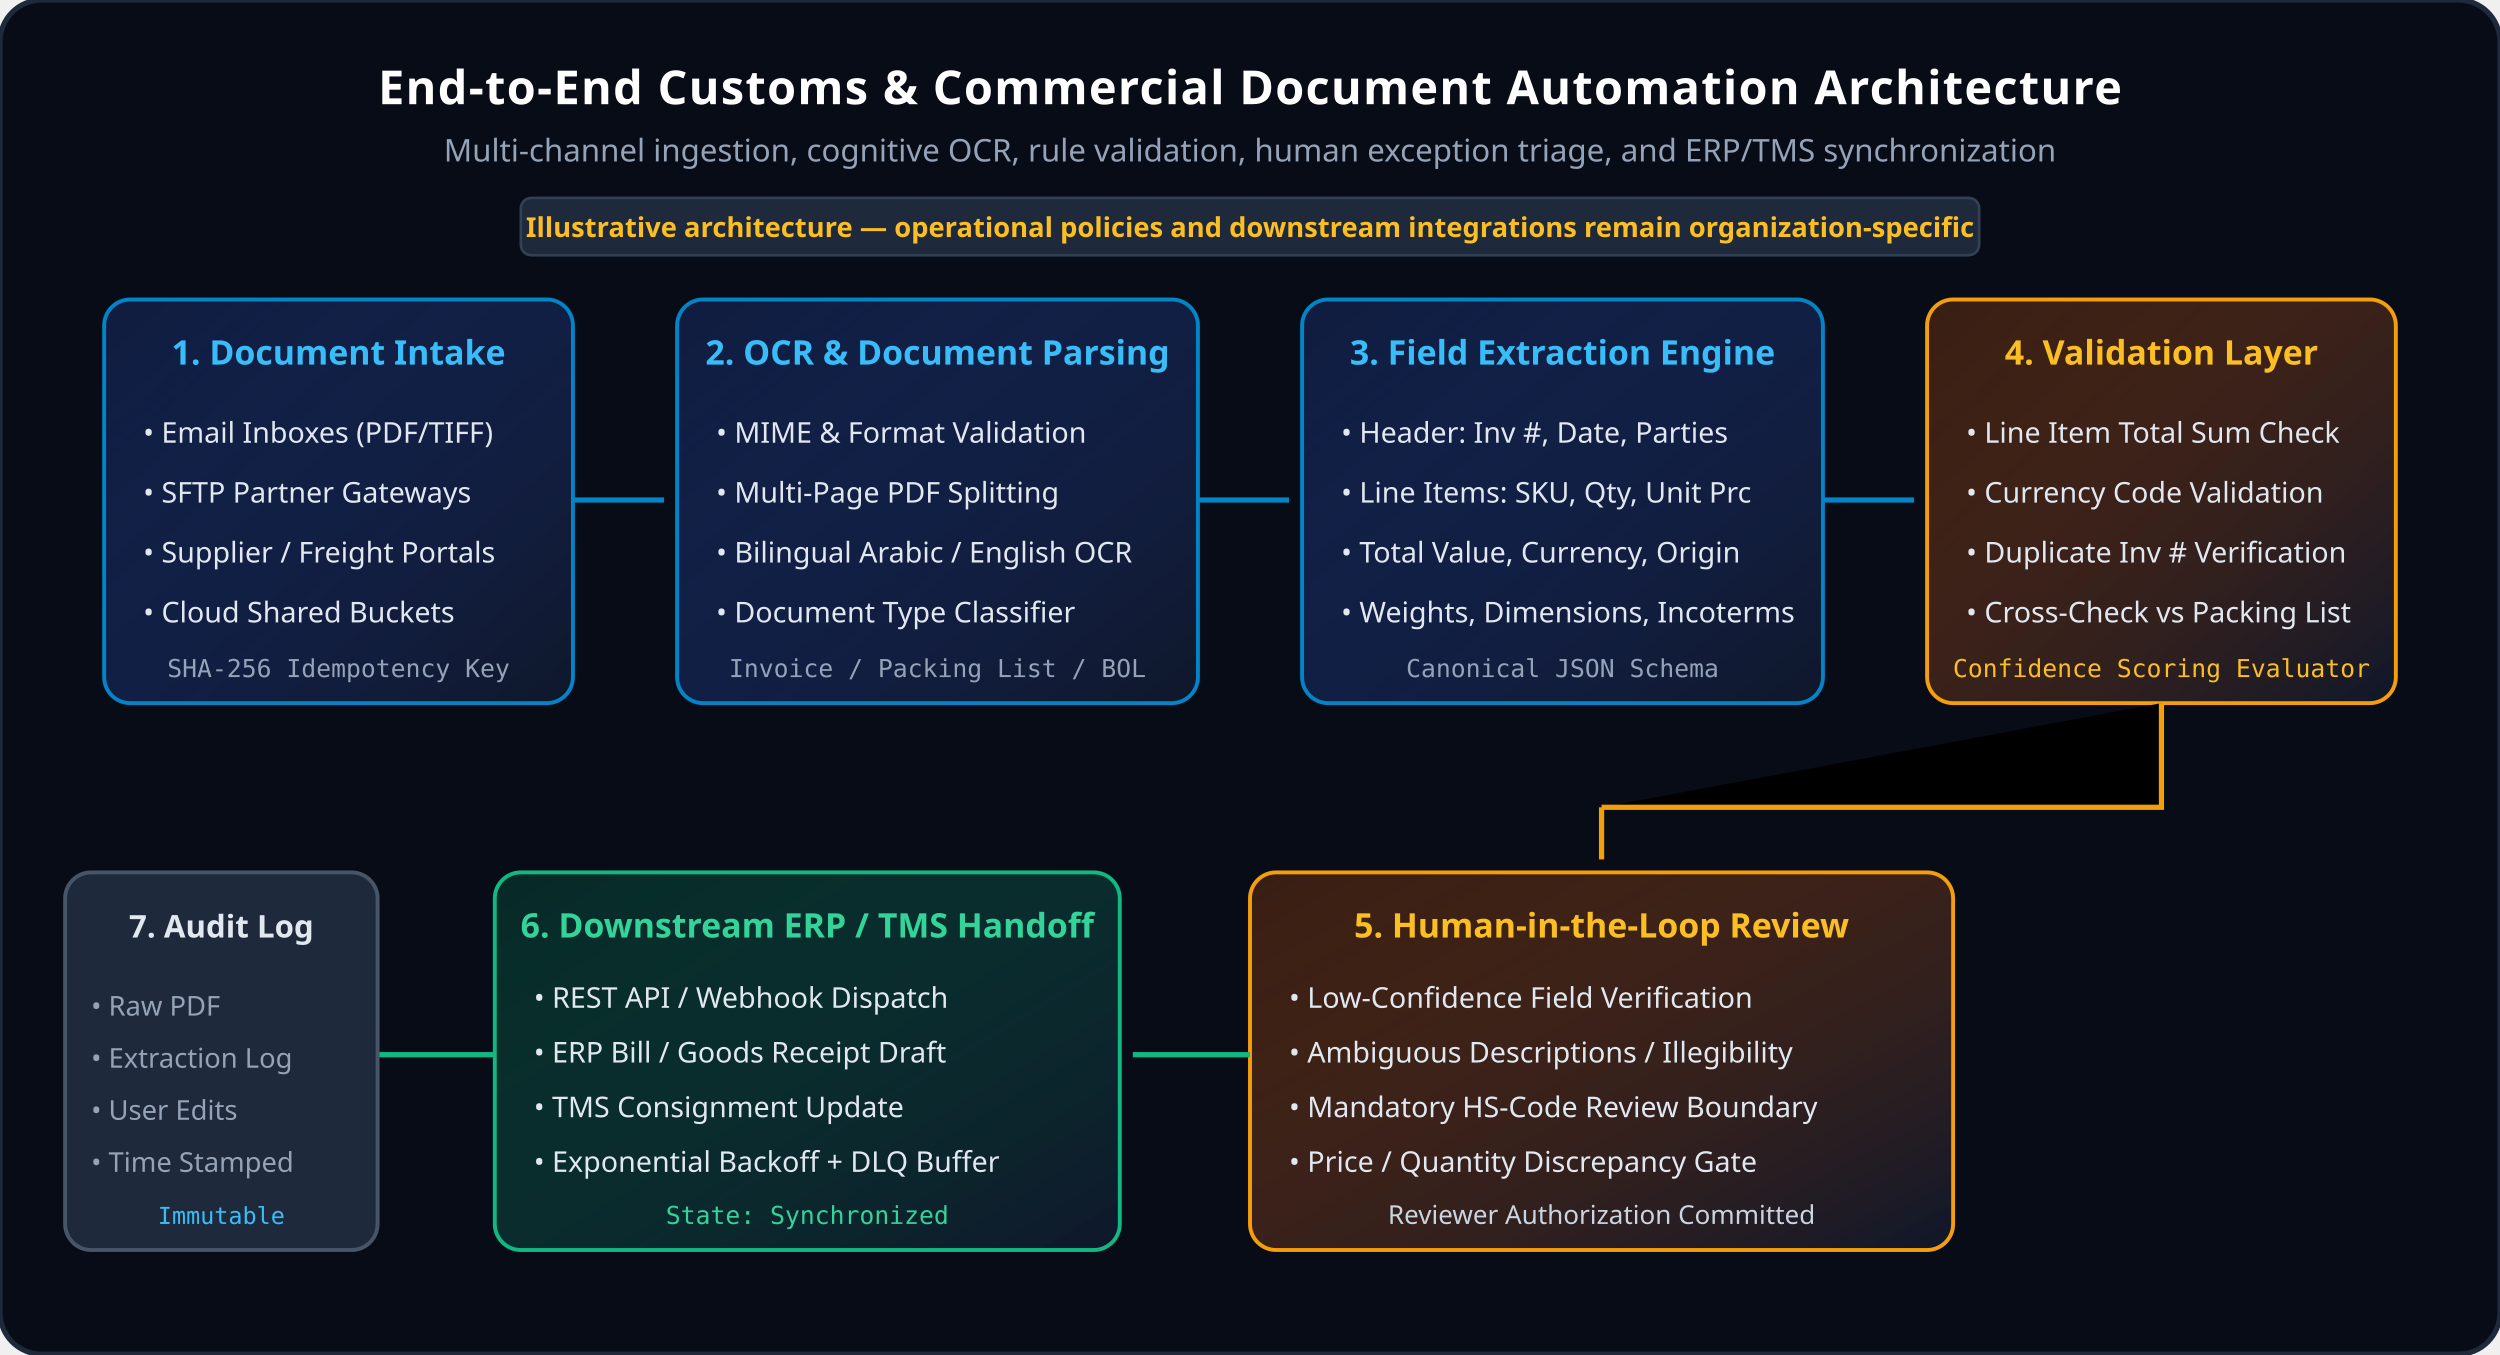
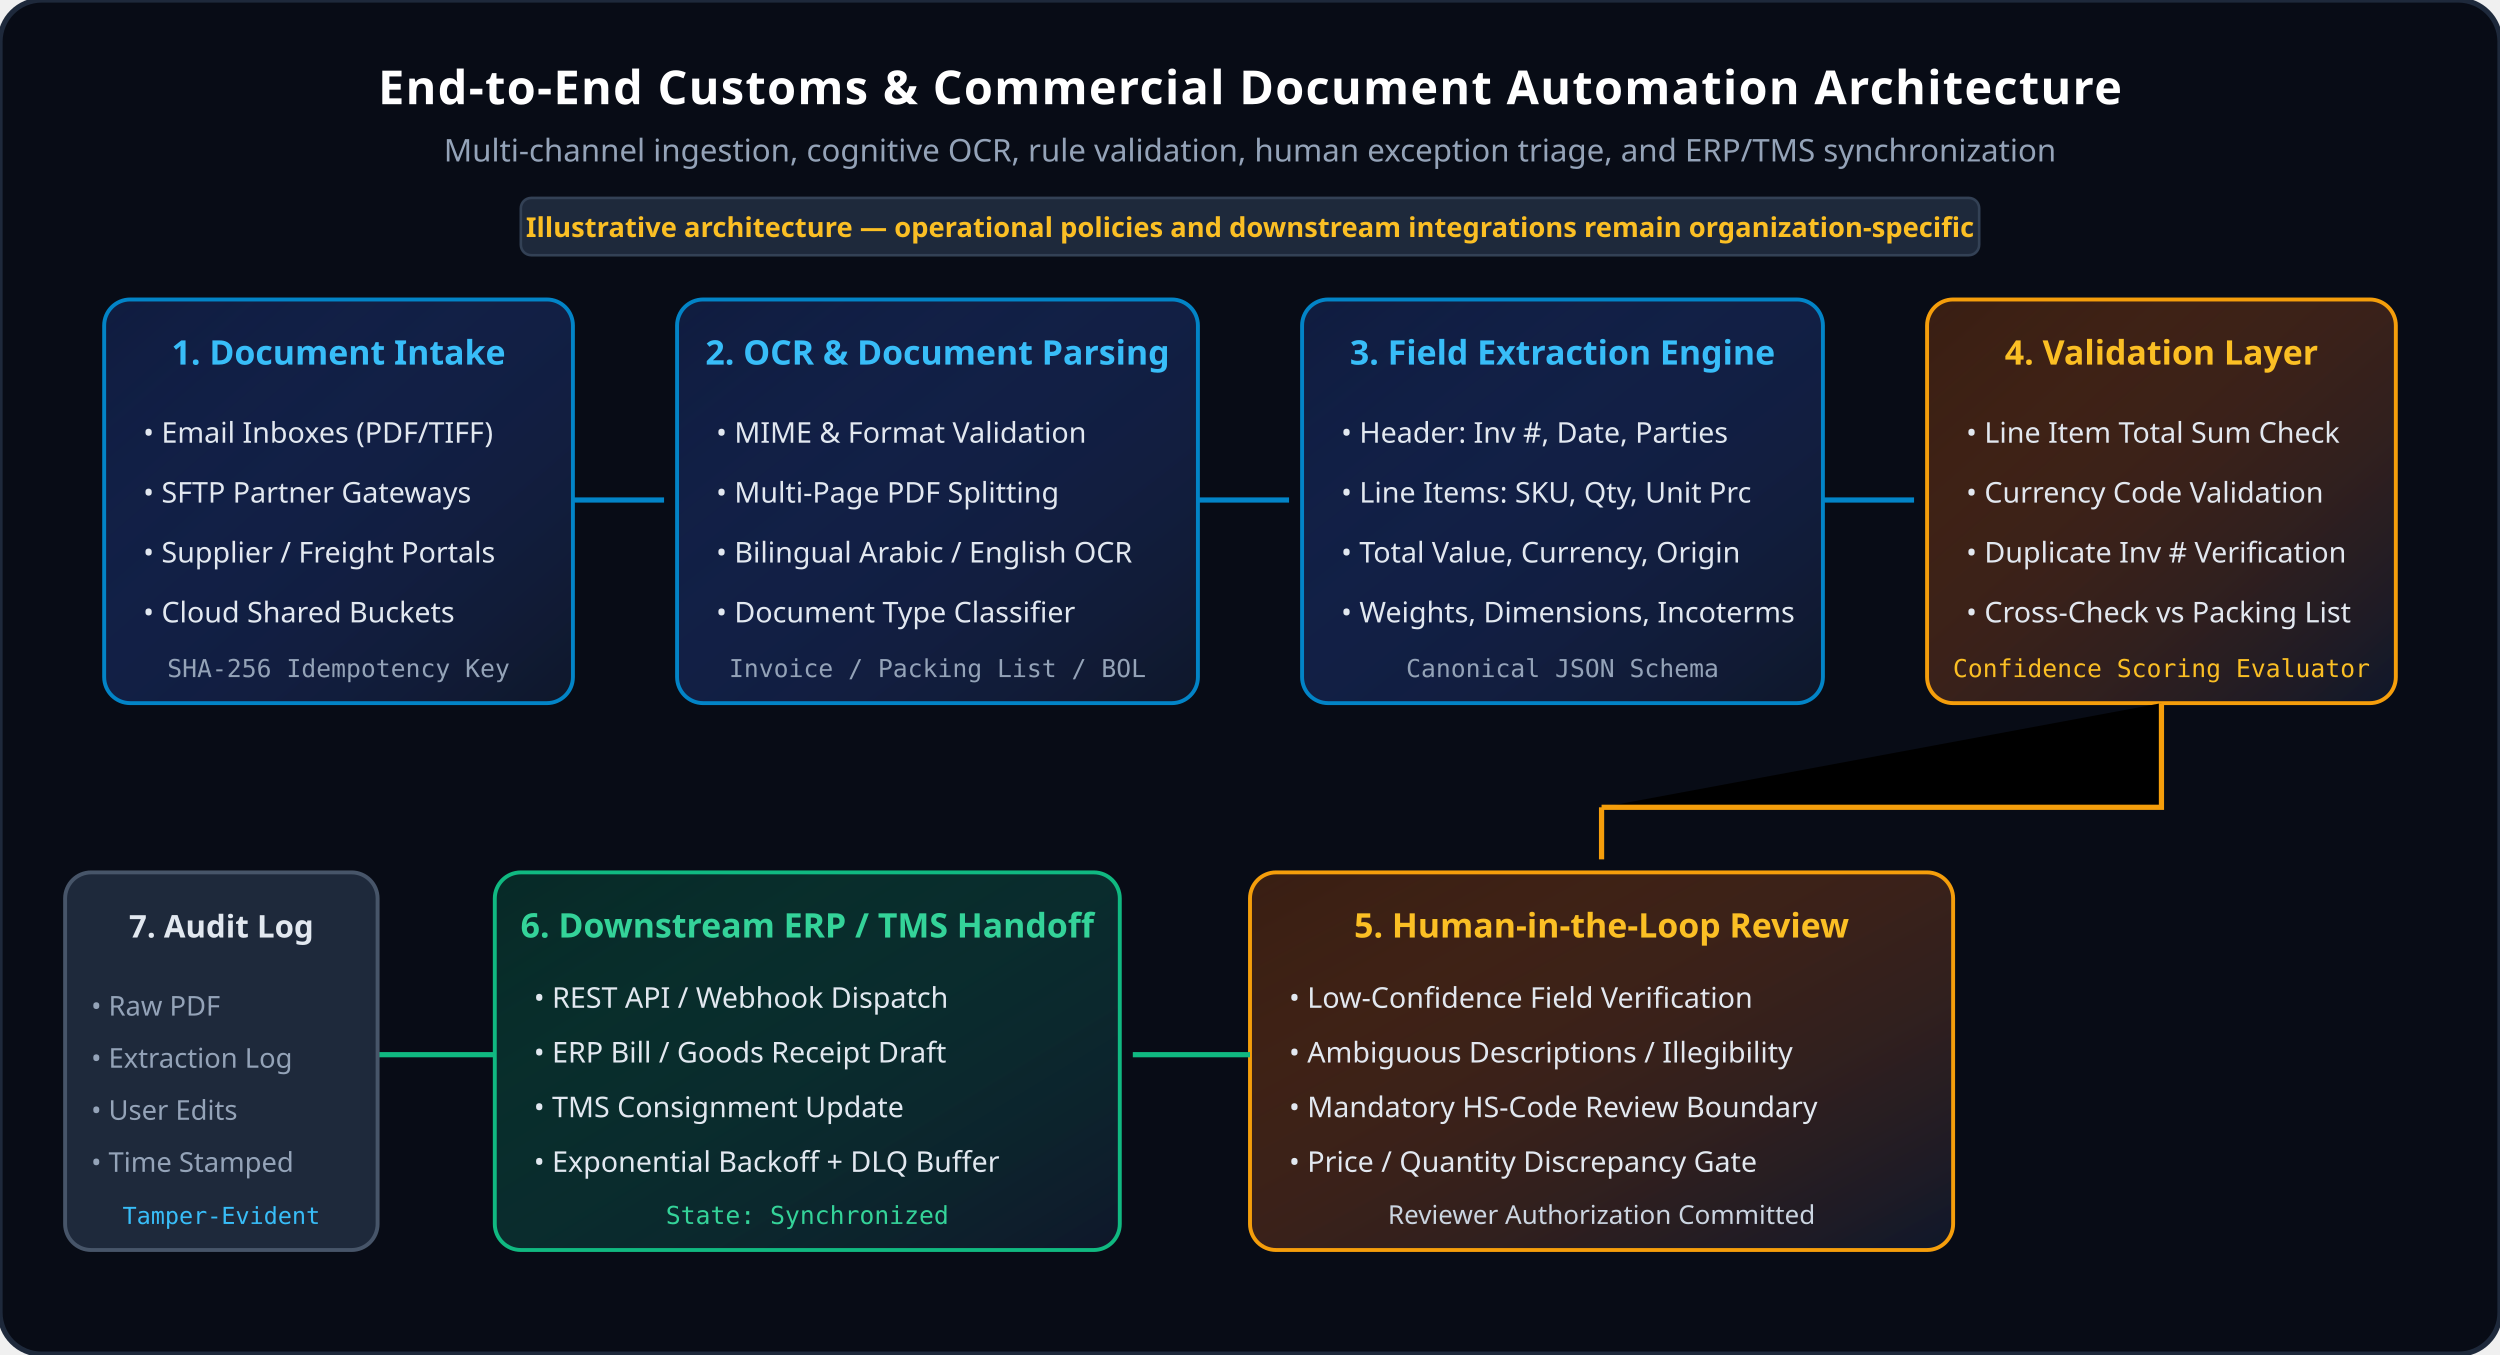
<svg xmlns="http://www.w3.org/2000/svg" viewBox="0 0 960 520" width="100%" height="100%">
  <defs>
    <linearGradient id="darkBg" x1="0%" y1="0%" x2="100%" y2="100%">
      <stop offset="0%" stop-color="#0F172A" />
      <stop offset="100%" stop-color="#090D16" />
    </linearGradient>
    <linearGradient id="blueCard" x1="0%" y1="0%" x2="100%" y2="100%">
      <stop offset="0%" stop-color="#1E3A8A" stop-opacity="0.35" />
      <stop offset="100%" stop-color="#0F172A" />
    </linearGradient>
    <linearGradient id="greenCard" x1="0%" y1="0%" x2="100%" y2="100%">
      <stop offset="0%" stop-color="#065F46" stop-opacity="0.35" />
      <stop offset="100%" stop-color="#0F172A" />
    </linearGradient>
    <linearGradient id="amberCard" x1="0%" y1="0%" x2="100%" y2="100%">
      <stop offset="0%" stop-color="#92400E" stop-opacity="0.35" />
      <stop offset="100%" stop-color="#0F172A" />
    </linearGradient>
  </defs>
  <rect width="960" height="520" rx="16" fill="#080C16" stroke="#1E293B" stroke-width="2" />
  <text x="480" y="40" text-anchor="middle" fill="#FFFFFF" font-family="system-ui, sans-serif" font-size="18" font-weight="700" letter-spacing="0.5">End-to-End Customs &amp; Commercial Document Automation Architecture</text>
  <text x="480" y="62" text-anchor="middle" fill="#94A3B8" font-family="system-ui, sans-serif" font-size="12">Multi-channel ingestion, cognitive OCR, rule validation, human exception triage, and ERP/TMS synchronization</text>
  <rect x="200" y="76" width="560" height="22" rx="4" fill="#1E293B" stroke="#334155" stroke-width="1" />
  <text x="480" y="91" text-anchor="middle" fill="#FBBF24" font-family="system-ui, sans-serif" font-size="10.5" font-weight="600">Illustrative architecture — operational policies and downstream integrations remain organization-specific</text>
  <g transform="translate(40, 115)">
    <rect width="180" height="155" rx="10" fill="url(#blueCard)" stroke="#0284C7" stroke-width="1.5" />
    <text x="90" y="25" text-anchor="middle" fill="#38BDF8" font-family="system-ui, sans-serif" font-size="13" font-weight="700">1. Document Intake</text>
    <text x="15" y="55" fill="#E2E8F0" font-family="system-ui, sans-serif" font-size="11">• Email Inboxes (PDF/TIFF)</text>
    <text x="15" y="78" fill="#E2E8F0" font-family="system-ui, sans-serif" font-size="11">• SFTP Partner Gateways</text>
    <text x="15" y="101" fill="#E2E8F0" font-family="system-ui, sans-serif" font-size="11">• Supplier / Freight Portals</text>
    <text x="15" y="124" fill="#E2E8F0" font-family="system-ui, sans-serif" font-size="11">• Cloud Shared Buckets</text>
    <text x="90" y="145" text-anchor="middle" fill="#94A3B8" font-family="monospace" font-size="9.5">SHA-256 Idempotency Key</text>
  </g>
  <path d="M 220 192 L 255 192" stroke="#0284C7" stroke-width="2" marker-end="url(#arrowBlue)" />
  <g transform="translate(260, 115)">
    <rect width="200" height="155" rx="10" fill="url(#blueCard)" stroke="#0284C7" stroke-width="1.5" />
    <text x="100" y="25" text-anchor="middle" fill="#38BDF8" font-family="system-ui, sans-serif" font-size="13" font-weight="700">2. OCR &amp; Document Parsing</text>
    <text x="15" y="55" fill="#E2E8F0" font-family="system-ui, sans-serif" font-size="11">• MIME &amp; Format Validation</text>
    <text x="15" y="78" fill="#E2E8F0" font-family="system-ui, sans-serif" font-size="11">• Multi-Page PDF Splitting</text>
    <text x="15" y="101" fill="#E2E8F0" font-family="system-ui, sans-serif" font-size="11">• Bilingual Arabic / English OCR</text>
    <text x="15" y="124" fill="#E2E8F0" font-family="system-ui, sans-serif" font-size="11">• Document Type Classifier</text>
    <text x="100" y="145" text-anchor="middle" fill="#94A3B8" font-family="monospace" font-size="9.5">Invoice / Packing List / BOL</text>
  </g>
  <path d="M 460 192 L 495 192" stroke="#0284C7" stroke-width="2" />
  <g transform="translate(500, 115)">
    <rect width="200" height="155" rx="10" fill="url(#blueCard)" stroke="#0284C7" stroke-width="1.5" />
    <text x="100" y="25" text-anchor="middle" fill="#38BDF8" font-family="system-ui, sans-serif" font-size="13" font-weight="700">3. Field Extraction Engine</text>
    <text x="15" y="55" fill="#E2E8F0" font-family="system-ui, sans-serif" font-size="11">• Header: Inv #, Date, Parties</text>
    <text x="15" y="78" fill="#E2E8F0" font-family="system-ui, sans-serif" font-size="11">• Line Items: SKU, Qty, Unit Prc</text>
    <text x="15" y="101" fill="#E2E8F0" font-family="system-ui, sans-serif" font-size="11">• Total Value, Currency, Origin</text>
    <text x="15" y="124" fill="#E2E8F0" font-family="system-ui, sans-serif" font-size="11">• Weights, Dimensions, Incoterms</text>
    <text x="100" y="145" text-anchor="middle" fill="#94A3B8" font-family="monospace" font-size="9.5">Canonical JSON Schema</text>
  </g>
  <path d="M 700 192 L 735 192" stroke="#0284C7" stroke-width="2" />
  <g transform="translate(740, 115)">
    <rect width="180" height="155" rx="10" fill="url(#amberCard)" stroke="#F59E0B" stroke-width="1.5" />
    <text x="90" y="25" text-anchor="middle" fill="#FBBF24" font-family="system-ui, sans-serif" font-size="13" font-weight="700">4. Validation Layer</text>
    <text x="15" y="55" fill="#E2E8F0" font-family="system-ui, sans-serif" font-size="11">• Line Item Total Sum Check</text>
    <text x="15" y="78" fill="#E2E8F0" font-family="system-ui, sans-serif" font-size="11">• Currency Code Validation</text>
    <text x="15" y="101" fill="#E2E8F0" font-family="system-ui, sans-serif" font-size="11">• Duplicate Inv # Verification</text>
    <text x="15" y="124" fill="#E2E8F0" font-family="system-ui, sans-serif" font-size="11">• Cross-Check vs Packing List</text>
    <text x="90" y="145" text-anchor="middle" fill="#FBBF24" font-family="monospace" font-size="9.5">Confidence Scoring Evaluator</text>
  </g>
  <path d="M 830 270 L 830 310 L 615 310" stroke="#F59E0B" stroke-width="2" />
  <path d="M 615 310 L 615 330" stroke="#F59E0B" stroke-width="2" />
  <g transform="translate(480, 335)">
    <rect width="270" height="145" rx="10" fill="url(#amberCard)" stroke="#F59E0B" stroke-width="1.5" />
    <text x="135" y="25" text-anchor="middle" fill="#FBBF24" font-family="system-ui, sans-serif" font-size="13" font-weight="700">5. Human-in-the-Loop Review</text>
    <text x="15" y="52" fill="#E2E8F0" font-family="system-ui, sans-serif" font-size="11">• Low-Confidence Field Verification</text>
    <text x="15" y="73" fill="#E2E8F0" font-family="system-ui, sans-serif" font-size="11">• Ambiguous Descriptions / Illegibility</text>
    <text x="15" y="94" fill="#E2E8F0" font-family="system-ui, sans-serif" font-size="11">• Mandatory HS-Code Review Boundary</text>
    <text x="15" y="115" fill="#E2E8F0" font-family="system-ui, sans-serif" font-size="11">• Price / Quantity Discrepancy Gate</text>
    <text x="135" y="135" text-anchor="middle" fill="#CBD5E1" font-family="system-ui, sans-serif" font-size="10">Reviewer Authorization Committed</text>
  </g>
  <path d="M 480 405 L 435 405" stroke="#10B981" stroke-width="2" />
  <g transform="translate(190, 335)">
    <rect width="240" height="145" rx="10" fill="url(#greenCard)" stroke="#10B981" stroke-width="1.5" />
    <text x="120" y="25" text-anchor="middle" fill="#34D399" font-family="system-ui, sans-serif" font-size="13" font-weight="700">6. Downstream ERP / TMS Handoff</text>
    <text x="15" y="52" fill="#E2E8F0" font-family="system-ui, sans-serif" font-size="11">• REST API / Webhook Dispatch</text>
    <text x="15" y="73" fill="#E2E8F0" font-family="system-ui, sans-serif" font-size="11">• ERP Bill / Goods Receipt Draft</text>
    <text x="15" y="94" fill="#E2E8F0" font-family="system-ui, sans-serif" font-size="11">• TMS Consignment Update</text>
    <text x="15" y="115" fill="#E2E8F0" font-family="system-ui, sans-serif" font-size="11">• Exponential Backoff + DLQ Buffer</text>
    <text x="120" y="135" text-anchor="middle" fill="#34D399" font-family="monospace" font-size="9.5">State: Synchronized</text>
  </g>
  <path d="M 190 405 L 145 405" stroke="#10B981" stroke-width="2" />
  <g transform="translate(25, 335)">
    <rect width="120" height="145" rx="10" fill="#1E293B" stroke="#475569" stroke-width="1.5" />
    <text x="60" y="25" text-anchor="middle" fill="#E2E8F0" font-family="system-ui, sans-serif" font-size="12" font-weight="700">7. Audit Log</text>
    <text x="10" y="55" fill="#94A3B8" font-family="system-ui, sans-serif" font-size="10.5">• Raw PDF</text>
    <text x="10" y="75" fill="#94A3B8" font-family="system-ui, sans-serif" font-size="10.5">• Extraction Log</text>
    <text x="10" y="95" fill="#94A3B8" font-family="system-ui, sans-serif" font-size="10.5">• User Edits</text>
    <text x="10" y="115" fill="#94A3B8" font-family="system-ui, sans-serif" font-size="10.5">• Time Stamped</text>
-     <text x="60" y="135" text-anchor="middle" fill="#38BDF8" font-family="monospace" font-size="9">Immutable</text>
+     <text x="60" y="135" text-anchor="middle" fill="#38BDF8" font-family="monospace" font-size="9">Tamper-Evident</text>
  </g>
</svg>
